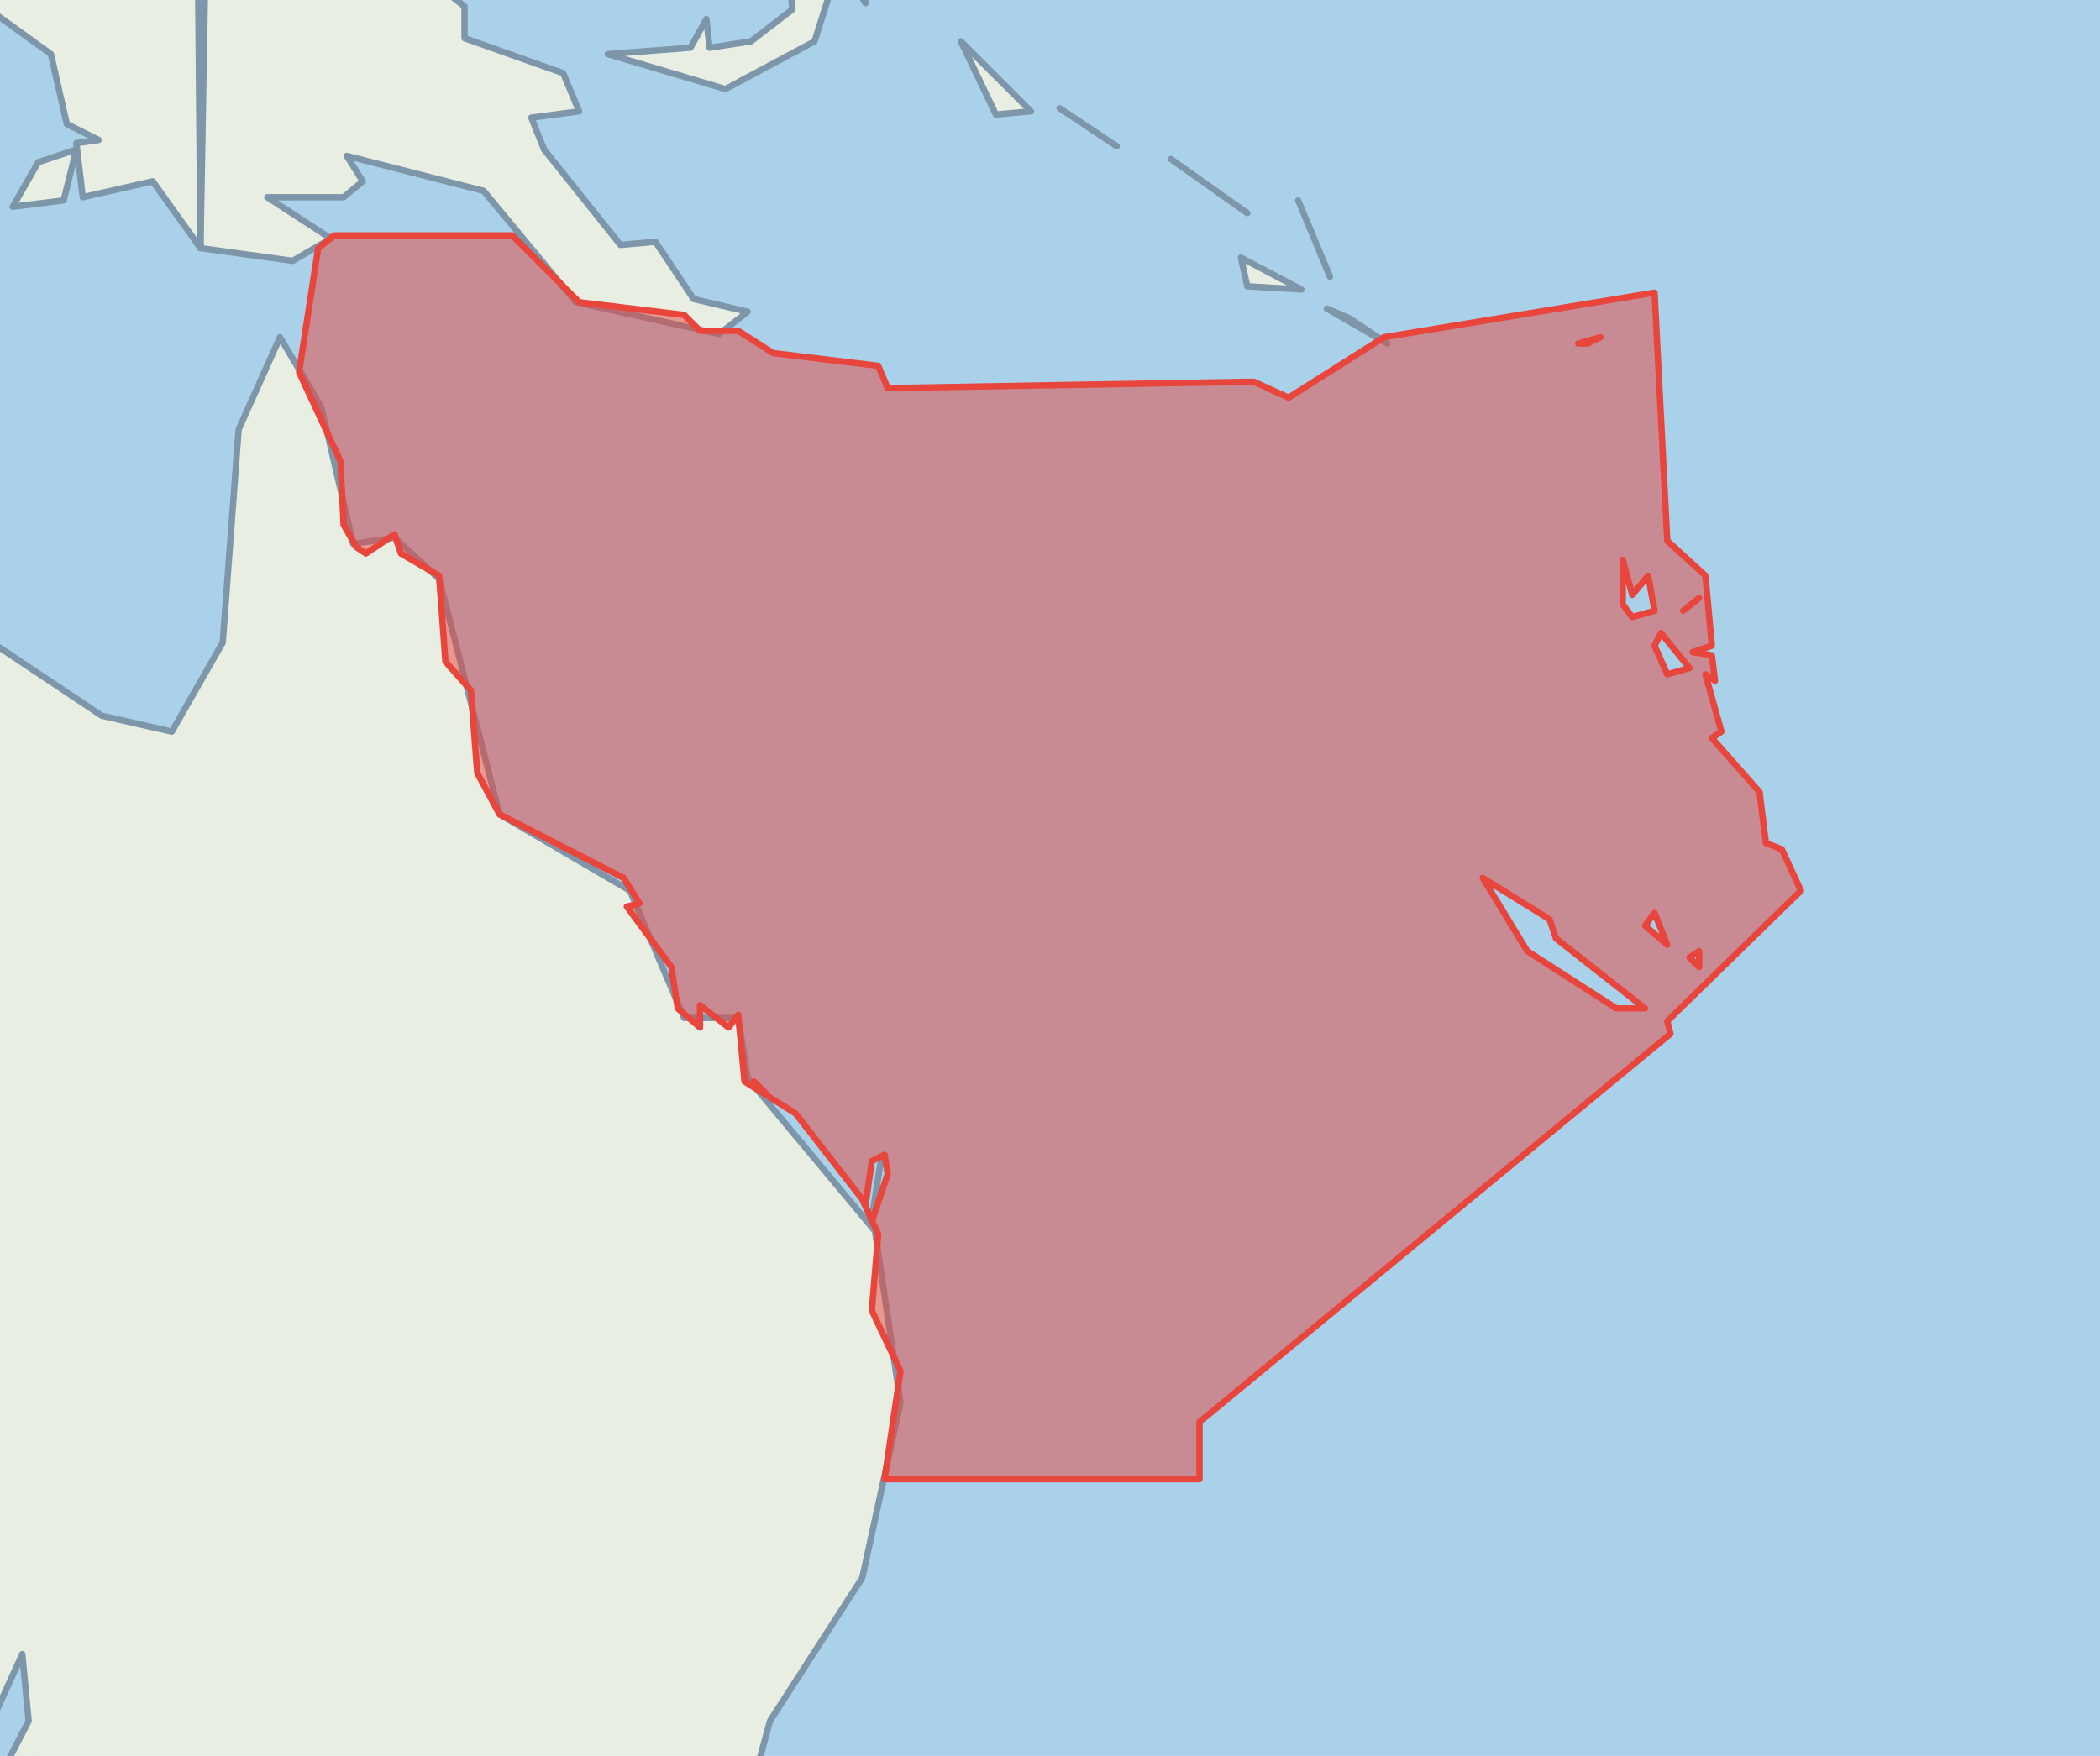
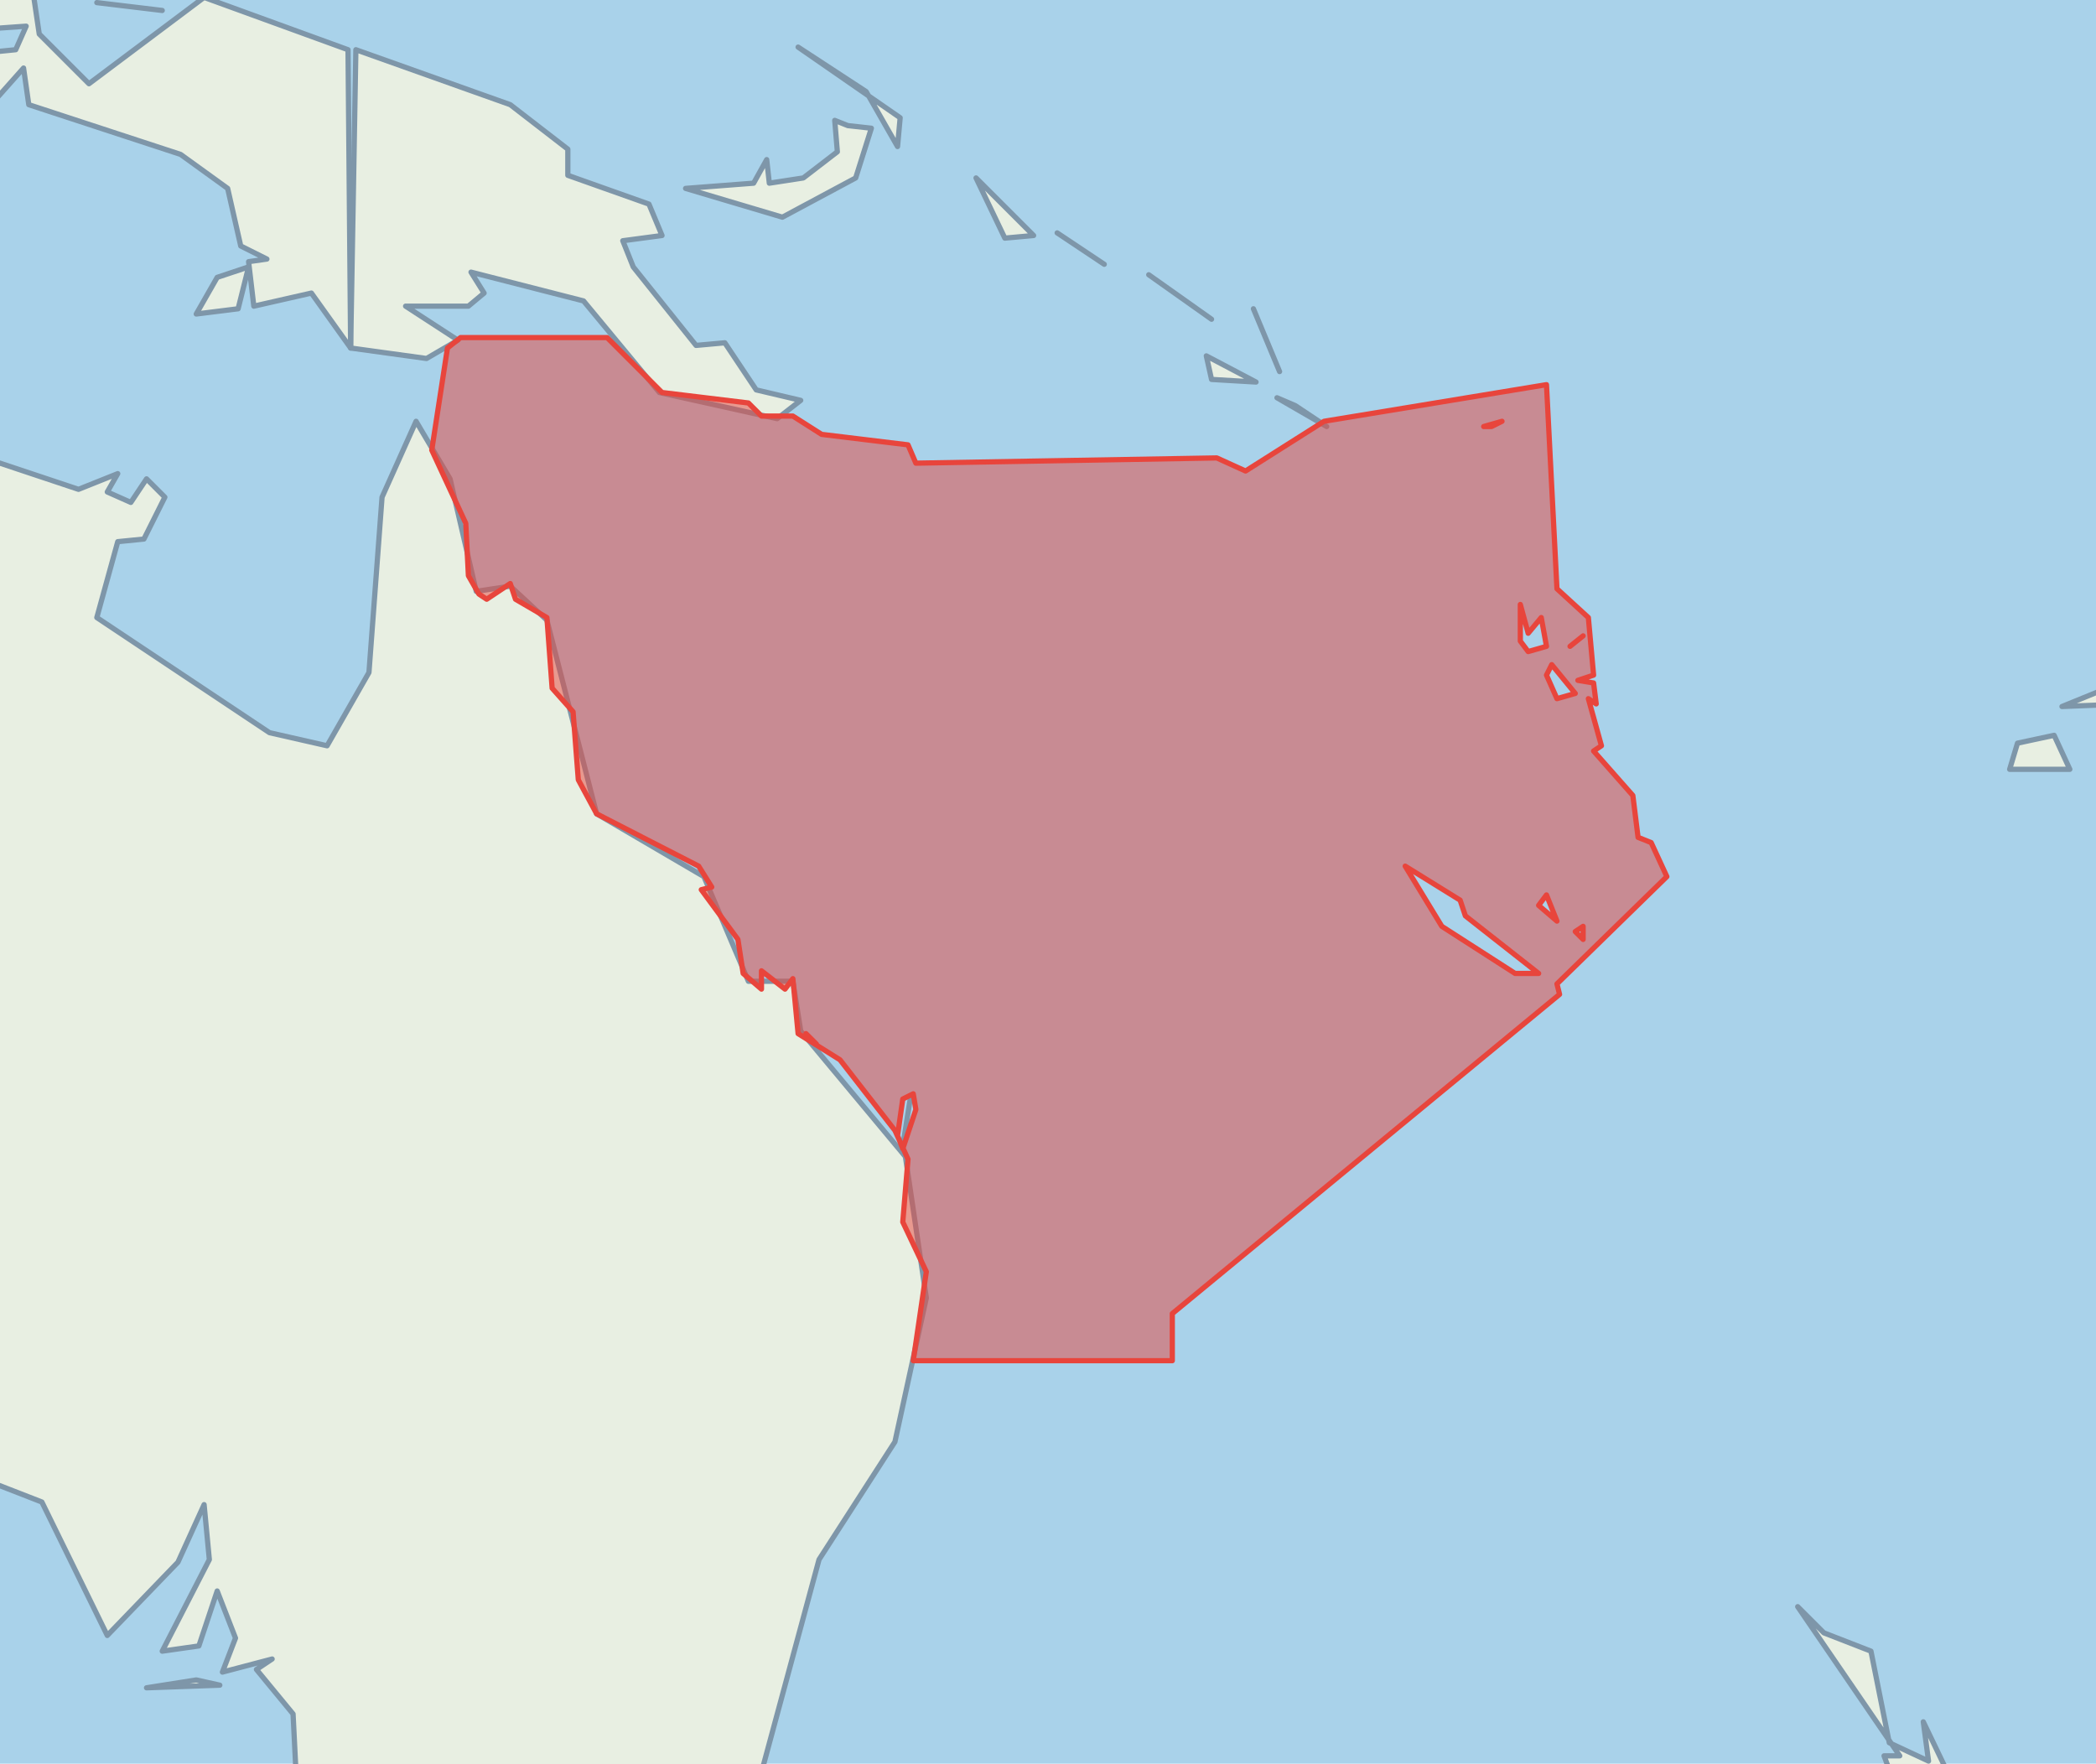
- <svg xmlns="http://www.w3.org/2000/svg" viewBox="2.398 0.082 0.660 0.552" preserveAspectRatio="xMidYMid meet">
-   <rect x="2.398" y="0.082" width="0.660" height="0.552" fill="#a9d2ea" />
+ <svg xmlns="http://www.w3.org/2000/svg" viewBox="2.327 0.027 0.801 0.674" preserveAspectRatio="xMidYMid meet">
+   <rect x="2.327" y="0.027" width="0.801" height="0.674" fill="#a9d2ea" />
  <g stroke="#7e96a9" stroke-width="0.002" stroke-linejoin="round">
    <path d="M2.788,0.163 2.807,0.173 2.79,0.172 2.788,0.163Z M2.79,0.149 2.766,0.132 2.79,0.149Z M2.749,0.128 2.731,0.116 2.749,0.128Z M2.806,0.145 2.816,0.169 2.806,0.145Z M2.822,0.182 2.834,0.19 2.815,0.179 2.822,0.182Z" fill="#e8efe2" />
    <path d="M2.67,0.083 2.658,0.062 2.632,0.045 2.671,0.072 2.67,0.083Z M2.651,0.075 2.66,0.076 2.654,0.095 2.626,0.11 2.589,0.099 2.615,0.097 2.62,0.088 2.621,0.097 2.634,0.095 2.647,0.085 2.646,0.073 2.651,0.075Z M2.461,0.16 2.463,0.046 2.522,0.067 2.544,0.084 2.544,0.094 2.575,0.105 2.58,0.117 2.565,0.119 2.569,0.129 2.593,0.159 2.604,0.158 2.616,0.176 2.633,0.18 2.624,0.187 2.579,0.177 2.55,0.142 2.507,0.131 2.512,0.139 2.506,0.144 2.482,0.144 2.502,0.157 2.49,0.164 2.461,0.16Z M2.722,0.117 2.711,0.118 2.7,0.095 2.722,0.117Z" fill="#e8efe2" />
    <path d="M3.022,0.792 3.043,0.788 3.041,0.806 3.011,0.844 3.021,0.854 3.003,0.85 2.989,0.863 2.981,0.903 2.951,0.922 2.906,0.905 2.939,0.859 2.985,0.83 3.007,0.78 3.018,0.775 3.022,0.792Z M3.024,0.651 3.042,0.658 3.049,0.693 3.064,0.7 3.062,0.685 3.074,0.71 3.092,0.718 3.116,0.711 3.105,0.746 3.091,0.745 3.086,0.767 3.06,0.8 3.048,0.793 3.057,0.765 3.033,0.748 3.047,0.736 3.053,0.714 3.047,0.698 3.053,0.698 3.014,0.641 3.024,0.651Z" fill="#e8efe2" />
    <path d="M2.015,0.143 2.019,0.147 2.01,0.155 1.998,0.143 2.015,0.143Z M1.851,0.029 1.864,0.045 1.862,0.054 1.835,0.036 1.841,0.027 1.851,0.029Z M2.15,0.08 2.15,0.093 2.141,0.099 2.15,0.08Z M2.363,0.011 2.38,0.019 2.363,0.011Z M2.364,0.028 2.389,0.031 2.364,0.028Z M2.283,0.0 2.292,0.005 2.273,0.004 2.283,0.0Z M2.213,0.134 2.196,0.14 2.213,0.134Z M1.684,-0.091 1.703,-0.091 1.754,-0.038 1.764,-0.04 1.798,-0.01 1.79,-0.004 1.809,-0.005 1.805,0.01 1.822,0.019 1.827,0.045 1.84,0.042 1.851,0.055 1.846,0.102 1.826,0.097 1.826,0.103 1.773,0.055 1.721,-0.033 1.705,-0.041 1.662,-0.097 1.684,-0.091Z M2.143,0.151 2.091,0.152 2.105,0.144 2.135,0.151 2.144,0.142 2.143,0.151Z M2.095,0.164 2.107,0.179 2.076,0.167 2.095,0.164Z M2.064,0.146 2.079,0.152 2.038,0.158 2.045,0.147 2.059,0.153 2.055,0.143 2.064,0.146Z M2.18,-0.018 2.168,-0.007 2.098,-0.005 2.095,0.01 2.106,0.024 2.122,0.015 2.154,0.014 2.118,0.033 2.144,0.077 2.122,0.083 2.123,0.071 2.11,0.061 2.113,0.048 2.106,0.047 2.099,0.053 2.102,0.098 2.087,0.098 2.088,0.07 2.073,0.048 2.099,-0.017 2.113,-0.023 2.163,-0.015 2.184,-0.029 2.18,-0.018Z M1.874,0.105 1.899,0.119 1.927,0.122 1.934,0.112 1.964,0.121 1.972,0.134 1.997,0.136 2,0.153 1.884,0.135 1.837,0.12 1.851,0.103 1.874,0.105Z M1.913,-0.035 1.929,-0.015 1.963,-0.027 1.999,-0.025 2.019,-0.073 2.044,-0.076 2.056,-0.064 2.043,-0.063 2.061,-0.041 2.056,-0.035 2.077,-0.017 2.058,-0.019 2.052,0.013 2.03,0.031 2.029,0.055 2.002,0.073 1.996,0.057 1.985,0.06 1.973,0.051 1.952,0.062 1.949,0.051 1.924,0.052 1.919,0.022 1.907,0.014 1.901,-0.006 1.904,-0.026 1.913,-0.035Z M2.229,-0.015 2.246,-0.027 2.239,-0.013 2.25,-0.004 2.232,-0.005 2.241,0.015 2.229,0.004 2.224,-0.02 2.235,-0.038 2.229,-0.015Z M2.265,0.05 2.279,0.055 2.283,0.067 2.266,0.058 2.236,0.055 2.232,0.061 2.237,0.05 2.265,0.05Z M2.214,0.054 2.221,0.061 2.216,0.066 2.2,0.059 2.214,0.054Z M2.18,0.157 2.181,0.17 2.158,0.181 2.159,0.169 2.18,0.157Z M2.418,0.145 2.402,0.147 2.41,0.133 2.422,0.129 2.418,0.145Z M2.46,0.046 2.461,0.16 2.446,0.139 2.424,0.144 2.422,0.127 2.429,0.126 2.419,0.121 2.414,0.099 2.396,0.086 2.338,0.067 2.336,0.053 2.32,0.071 2.317,0.058 2.303,0.049 2.333,0.046 2.337,0.037 2.309,0.039 2.303,0.027 2.286,0.024 2.311,0.006 2.338,0.013 2.342,0.04 2.361,0.059 2.405,0.026 2.46,0.046Z M1.987,0.124 1.968,0.124 1.987,0.124Z" fill="#e8efe2" />
    <path d="M3.142,0.286 3.134,0.295 3.14,0.296 3.115,0.297 3.142,0.286Z M3.112,0.308 3.118,0.321 3.095,0.321 3.098,0.311 3.112,0.308Z" fill="#e8efe2" />
    <path d="M2.499,0.21 2.509,0.253 2.522,0.251 2.536,0.264 2.555,0.338 2.596,0.362 2.613,0.402 2.63,0.402 2.633,0.421 2.673,0.469 2.681,0.523 2.669,0.578 2.64,0.623 2.617,0.708 2.581,0.716 2.552,0.734 2.555,0.744 2.539,0.723 2.526,0.726 2.529,0.716 2.505,0.736 2.468,0.726 2.44,0.702 2.439,0.682 2.425,0.665 2.431,0.661 2.412,0.666 2.417,0.653 2.41,0.635 2.403,0.656 2.389,0.658 2.407,0.623 2.405,0.602 2.395,0.624 2.368,0.652 2.343,0.601 2.289,0.58 2.198,0.596 2.168,0.611 2.156,0.63 2.092,0.631 2.052,0.655 2.007,0.637 2.007,0.622 2.019,0.615 2.019,0.584 1.975,0.474 1.987,0.48 1.98,0.463 1.994,0.476 1.979,0.436 1.99,0.392 1.992,0.403 2.037,0.368 2.112,0.349 2.135,0.322 2.135,0.302 2.146,0.291 2.156,0.311 2.157,0.287 2.178,0.29 2.171,0.288 2.172,0.274 2.183,0.273 2.179,0.268 2.188,0.267 2.193,0.252 2.197,0.258 2.2,0.246 2.225,0.247 2.237,0.26 2.235,0.271 2.244,0.261 2.263,0.267 2.266,0.262 2.258,0.254 2.28,0.219 2.316,0.213 2.303,0.196 2.357,0.214 2.372,0.208 2.368,0.215 2.377,0.219 2.383,0.21 2.39,0.217 2.382,0.233 2.372,0.234 2.364,0.263 2.43,0.307 2.452,0.312 2.468,0.284 2.473,0.217 2.486,0.188 2.499,0.21Z M2.672,0.465 2.675,0.446 2.672,0.465Z M2.28,0.2 2.296,0.201 2.285,0.21 2.276,0.197 2.28,0.2Z M2.402,0.669 2.411,0.671 2.383,0.672 2.402,0.669Z M2.531,0.781 2.554,0.79 2.587,0.782 2.583,0.837 2.571,0.828 2.563,0.848 2.549,0.846 2.527,0.796 2.526,0.778 2.531,0.781Z" fill="#e8efe2" />
    <path d="M2.958,0.349 2.964,0.362 2.922,0.403 2.923,0.407 2.775,0.529 2.775,0.547 2.676,0.547 2.681,0.513 2.672,0.494 2.674,0.47 2.669,0.459 2.648,0.432 2.632,0.422 2.63,0.401 2.627,0.405 2.618,0.398 2.618,0.405 2.611,0.399 2.609,0.386 2.595,0.367 2.599,0.366 2.594,0.358 2.555,0.338 2.548,0.325 2.546,0.299 2.538,0.29 2.536,0.263 2.524,0.256 2.522,0.25 2.513,0.256 2.51,0.254 2.506,0.247 2.505,0.227 2.492,0.199 2.498,0.16 2.503,0.156 2.559,0.156 2.58,0.177 2.613,0.181 2.618,0.186 2.63,0.186 2.641,0.193 2.674,0.197 2.677,0.204 2.792,0.202 2.803,0.207 2.833,0.188 2.918,0.174 2.922,0.252 2.934,0.263 2.936,0.285 2.93,0.287 2.936,0.288 2.937,0.296 2.934,0.294 2.939,0.312 2.936,0.314 2.951,0.331 2.953,0.347 2.958,0.349Z M2.932,0.386 2.932,0.381 2.929,0.383 2.932,0.386Z M2.927,0.274 2.932,0.27 2.927,0.274Z M2.918,0.285 2.922,0.294 2.929,0.292 2.92,0.281 2.918,0.285Z M2.918,0.369 2.915,0.373 2.922,0.379 2.918,0.369Z M2.911,0.276 2.918,0.274 2.916,0.263 2.911,0.269 2.908,0.258 2.908,0.272 2.911,0.276Z M2.864,0.358 2.878,0.381 2.906,0.399 2.915,0.399 2.887,0.377 2.885,0.371 2.864,0.358Z M2.897,0.19 2.901,0.188 2.894,0.19 2.897,0.19Z M2.67,0.461 2.672,0.466 2.677,0.451 2.676,0.445 2.672,0.447 2.67,0.461Z M2.639,0.426 2.635,0.422 2.639,0.426Z" fill="#e8453c" fill-opacity="0.5" stroke="#e8453c" stroke-width="0.002" />
  </g>
</svg>
